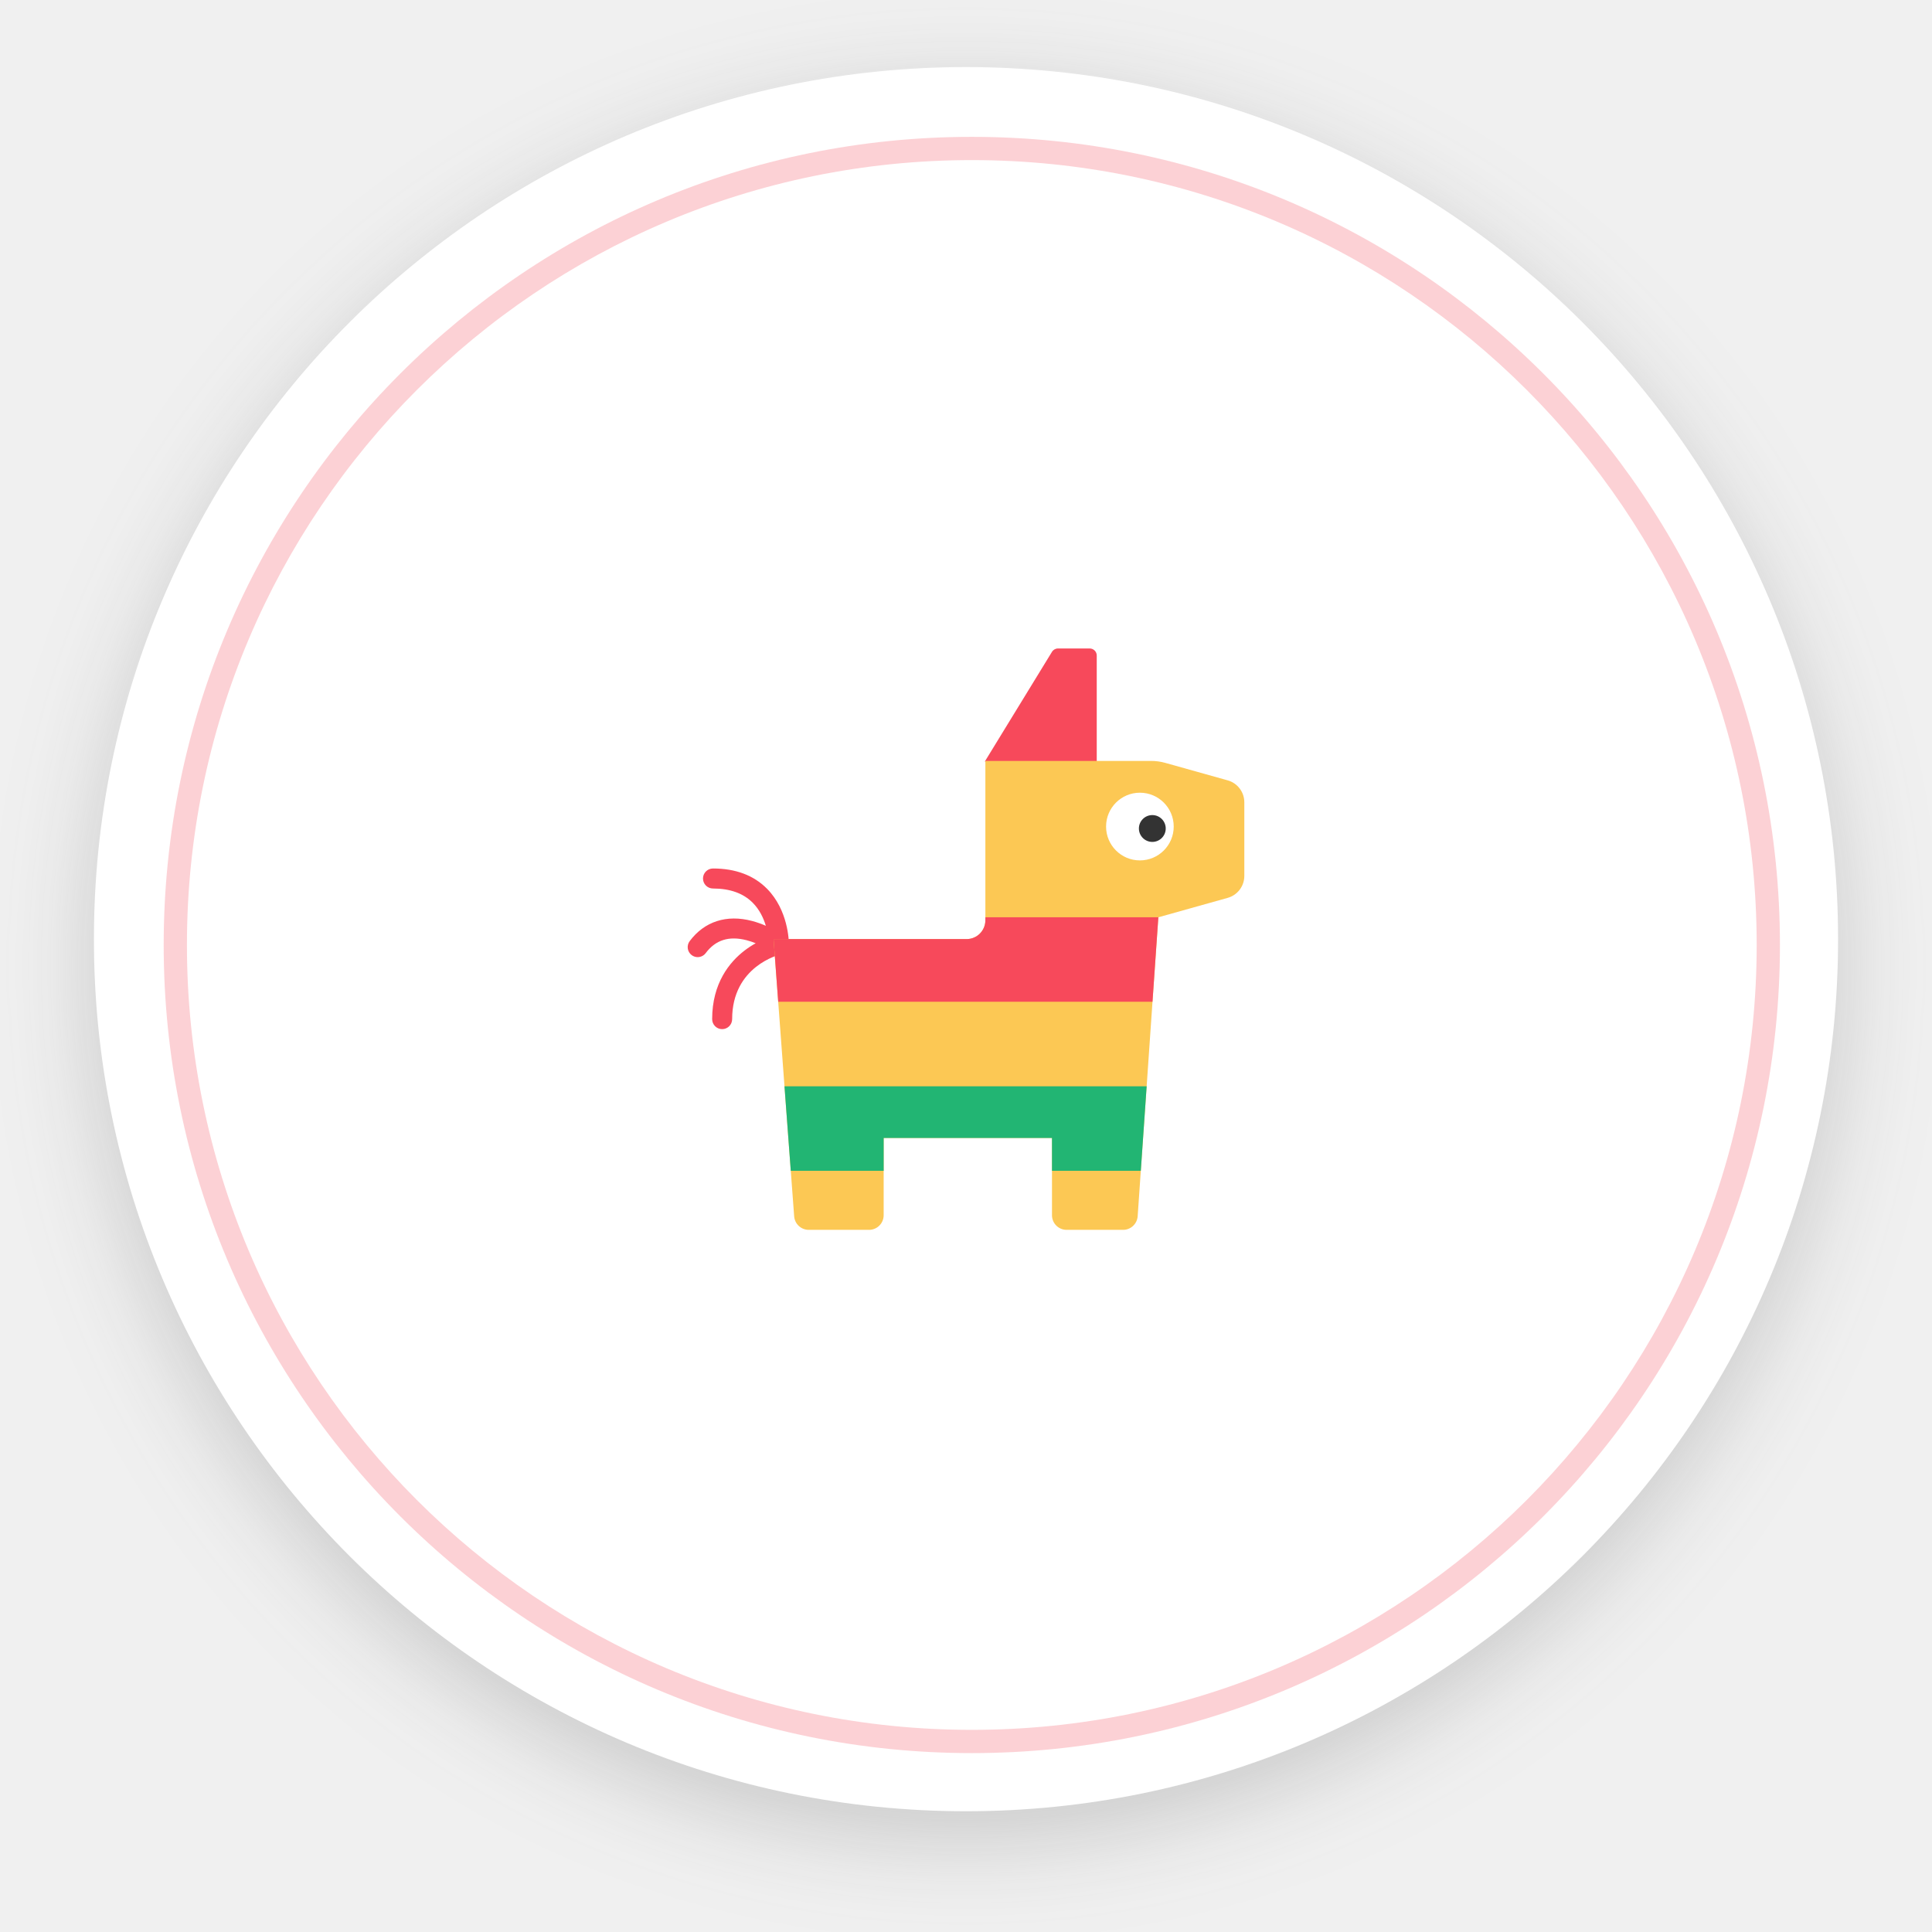
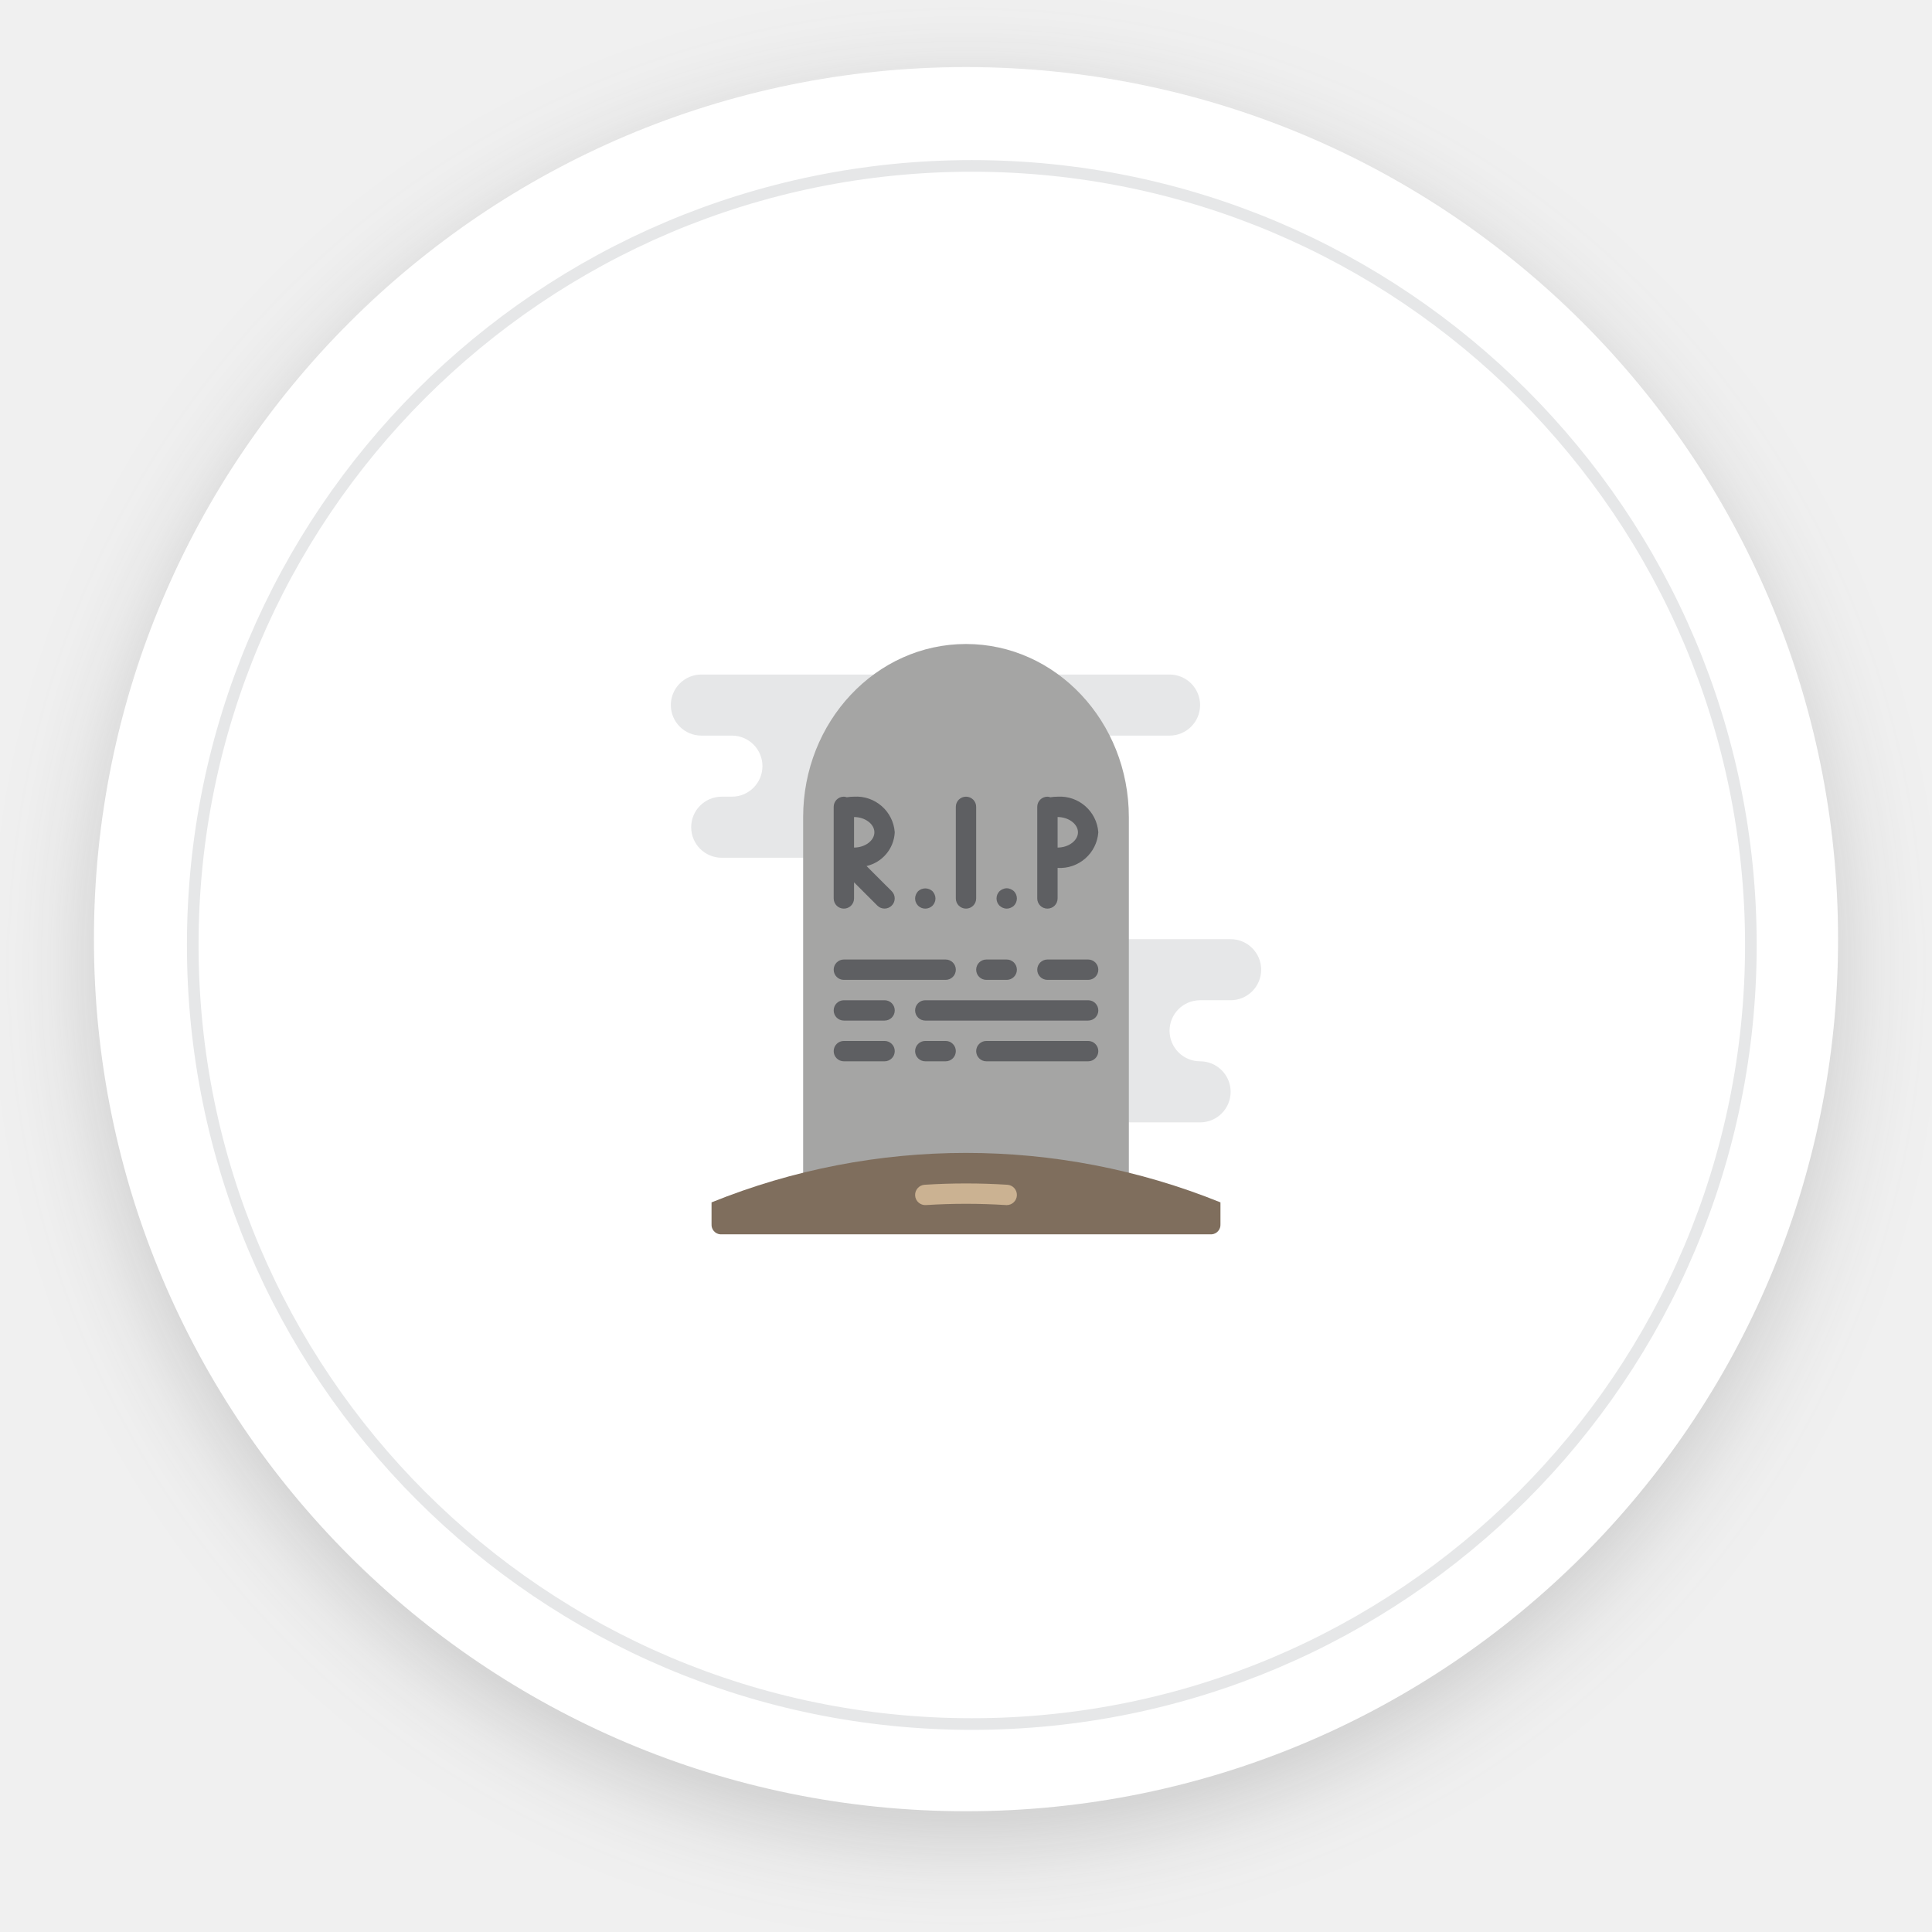
<svg xmlns="http://www.w3.org/2000/svg" xmlns:xlink="http://www.w3.org/1999/xlink" width="144px" height="144px" viewBox="0 0 144 144" version="1.1">
  <defs>
    <circle id="path-1" cx="65" cy="65" r="65" />
    <filter x="-8.8%" y="-7.3%" width="117.7%" height="117.7%" filterUnits="objectBoundingBox" id="filter-2">
      <feOffset dx="0" dy="2" in="SourceAlpha" result="shadowOffsetOuter1" />
      <feGaussianBlur stdDeviation="3.5" in="shadowOffsetOuter1" result="shadowBlurOuter1" />
      <feColorMatrix values="0 0 0 0 0.329   0 0 0 0 0.329   0 0 0 0 0.329  0 0 0 0.25 0" type="matrix" in="shadowBlurOuter1" />
    </filter>
  </defs>
  <g id="Page-1" stroke="none" stroke-width="1" fill="none" fill-rule="evenodd">
    <g id="Coin-Flipper" transform="translate(-163, -104)">
-       <g id="Group-6" transform="translate(170, 109)">
-         <g id="tails">
+       <g id="Group-5" transform="translate(20, 109)">
+         <g id="tails" transform="translate(150, 0)">
          <g id="Group-3">
            <g id="Group">
              <g id="Oval">
                <use fill="black" fill-opacity="1" filter="url(#filter-2)" xlink:href="#path-1" />
                <use fill="#FFFFFF" fill-rule="evenodd" xlink:href="#path-1" />
              </g>
-               <circle id="Oval-2" fill-opacity="0.25" fill="#F7495B" cx="65.433" cy="65.433" r="60.233" />
-               <circle id="Oval-2-Copy" fill="#FFFFFF" cx="65.433" cy="65.433" r="58.5" />
+               <g id="Group-4" transform="translate(43, 43)" fill-rule="nonzero">
+                 <g id="Group" transform="translate(0, 2.234375)" fill="#E6E7E8">
+                   <path d="M30.345,33.421 L39.448,33.421 C40.705,33.421 41.724,32.402 41.724,31.145 C41.724,29.888 40.705,28.869 39.448,28.869 C38.191,28.869 37.172,27.85 37.172,26.593 C37.172,25.336 38.191,24.317 39.448,24.317 L41.724,24.317 C42.981,24.317 44,23.298 44,22.041 C44,20.785 42.981,19.766 41.724,19.766 L30.345,19.766 L30.345,33.421 Z" id="Shape" />
+                   <path d="M32.712,4.593 L37.172,4.593 C38.429,4.593 39.448,3.574 39.448,2.317 C39.448,1.06 38.429,0.041 37.172,0.041 L2.276,0.041 C1.019,0.042 0,1.06 0,2.317 C0,3.574 1.019,4.593 2.276,4.593 L4.552,4.593 C5.809,4.593 6.828,5.612 6.828,6.869 C6.828,8.126 5.809,9.145 4.552,9.145 L3.793,9.145 C2.536,9.145 1.517,10.164 1.517,11.421 C1.517,12.678 2.536,13.697 3.793,13.697 L9.862,13.697 L32.712,4.593 Z" id="Shape" />
+                 </g>
+                 <path d="M9.862,39.448 L9.862,12.909 C9.862,5.779 15.296,0 22,0 C28.704,0 34.138,5.779 34.138,12.909 L34.138,40.207" id="Shape" fill="#A5A5A4" />
+                 <path d="M3.034,41.618 L3.034,43.241 C3.008,43.631 3.299,43.969 3.688,44 L40.312,44 C40.701,43.969 40.992,43.631 40.966,43.241 L40.966,41.618 C28.8,36.702 15.2,36.702 3.034,41.618 L3.034,41.618 Z" id="Shape" fill="#7F6E5D" />
+                 <path d="M25.035,41.821 C25.019,41.821 25.003,41.82 24.986,41.819 C22.997,41.693 21.003,41.693 19.014,41.819 C18.596,41.846 18.235,41.529 18.208,41.111 C18.182,40.692 18.499,40.332 18.917,40.305 C20.97,40.175 23.03,40.175 25.083,40.305 C25.492,40.331 25.806,40.677 25.793,41.086 C25.78,41.495 25.445,41.821 25.035,41.821 L25.035,41.821 Z" id="Shape" fill="#CBB292" />
+                 <g id="Group" transform="translate(12.11719, 11.34375)" fill="#5E5F62">
+                   <path d="M9.883,0.036 C9.464,0.036 9.124,0.375 9.124,0.794 L9.124,7.622 C9.124,8.041 9.464,8.38 9.883,8.38 C10.302,8.38 10.641,8.041 10.641,7.622 L10.641,0.794 C10.641,0.375 10.302,0.036 9.883,0.036 Z" id="Shape" />
+                   <path d="M16.71,0.036 C16.53,0.036 16.35,0.051 16.172,0.08 C16.101,0.054 16.027,0.039 15.952,0.036 C15.533,0.036 15.193,0.375 15.193,0.794 L15.193,7.622 C15.193,8.041 15.533,8.38 15.952,8.38 C16.371,8.38 16.71,8.041 16.71,7.622 L16.71,5.346 C18.278,5.442 19.632,4.258 19.745,2.691 C19.632,1.124 18.278,-0.06 16.71,0.036 L16.71,0.036 Z M16.71,3.829 L16.71,1.553 C17.533,1.553 18.228,2.074 18.228,2.691 C18.228,3.307 17.533,3.829 16.71,3.829 Z" id="Shape" />
+                   <path d="M4.572,2.691 C4.459,1.124 3.106,-0.06 1.538,0.035 C1.358,0.036 1.177,0.051 0.999,0.08 C0.929,0.054 0.854,0.039 0.779,0.035 C0.36,0.035 0.021,0.375 0.021,0.794 L0.021,7.622 C0.021,8.041 0.36,8.38 0.779,8.38 C1.198,8.38 1.538,8.041 1.538,7.622 L1.538,6.419 L3.278,8.158 C3.574,8.451 4.052,8.45 4.347,8.155 C4.642,7.86 4.643,7.382 4.35,7.085 L2.469,5.205 C3.654,4.932 4.513,3.905 4.572,2.691 Z M1.538,3.829 L1.538,1.553 C2.36,1.553 3.055,2.074 3.055,2.691 C3.055,3.307 2.36,3.829 1.538,3.829 Z" id="Shape" />
+                   <path d="M7.387,7.083 C7.083,6.802 6.614,6.802 6.31,7.083 C6.243,7.157 6.189,7.241 6.15,7.333 C6.111,7.424 6.091,7.523 6.09,7.622 C6.091,7.673 6.096,7.723 6.105,7.773 C6.113,7.821 6.128,7.867 6.15,7.91 C6.167,7.958 6.19,8.004 6.219,8.047 C6.249,8.084 6.279,8.122 6.31,8.16 C6.609,8.454 7.088,8.454 7.387,8.16 C7.417,8.122 7.448,8.084 7.478,8.047 C7.506,8.004 7.529,7.958 7.546,7.91 C7.568,7.867 7.583,7.821 7.592,7.773 C7.6,7.723 7.605,7.673 7.607,7.622 C7.606,7.522 7.585,7.424 7.546,7.333 C7.508,7.241 7.454,7.157 7.387,7.083 Z" id="Shape" />
+                   <path d="M13.206,6.924 C13.022,6.84 12.812,6.84 12.629,6.924 C12.537,6.962 12.452,7.016 12.379,7.083 C12.085,7.382 12.085,7.861 12.379,8.16 C12.452,8.227 12.537,8.281 12.629,8.32 C12.812,8.401 13.022,8.401 13.205,8.32 C13.298,8.283 13.383,8.229 13.456,8.16 C13.749,7.861 13.749,7.382 13.456,7.083 C13.383,7.014 13.298,6.96 13.206,6.924 L13.206,6.924 Z" id="Shape" />
+                   <path d="M8.366,13.691 L0.779,13.691 C0.36,13.691 0.021,13.351 0.021,12.932 C0.021,12.513 0.36,12.173 0.779,12.173 L8.366,12.173 C8.785,12.173 9.124,12.513 9.124,12.932 C9.124,13.351 8.785,13.691 8.366,13.691 Z" id="Shape" />
+                   <path d="M12.917,13.691 L11.4,13.691 C10.981,13.691 10.641,13.351 10.641,12.932 C10.641,12.513 10.981,12.173 11.4,12.173 L12.917,12.173 C13.336,12.173 13.676,12.513 13.676,12.932 C13.676,13.351 13.336,13.691 12.917,13.691 Z" id="Shape" />
+                   <path d="M18.986,13.691 L15.952,13.691 C15.533,13.691 15.193,13.351 15.193,12.932 C15.193,12.513 15.533,12.173 15.952,12.173 L18.986,12.173 C19.405,12.173 19.745,12.513 19.745,12.932 C19.745,13.351 19.405,13.691 18.986,13.691 Z" id="Shape" />
+                   <path d="M18.986,19.76 L11.4,19.76 C10.981,19.76 10.641,19.42 10.641,19.001 C10.641,18.582 10.981,18.242 11.4,18.242 L18.986,18.242 C19.405,18.242 19.745,18.582 19.745,19.001 C19.745,19.42 19.405,19.76 18.986,19.76 Z" id="Shape" />
+                   <path d="M8.366,19.76 L6.848,19.76 C6.429,19.76 6.09,19.42 6.09,19.001 C6.09,18.582 6.429,18.242 6.848,18.242 L8.366,18.242 C8.785,18.242 9.124,18.582 9.124,19.001 C9.124,19.42 8.785,19.76 8.366,19.76 Z" id="Shape" />
+                   <path d="M3.814,19.76 L0.779,19.76 C0.36,19.76 0.021,19.42 0.021,19.001 C0.021,18.582 0.36,18.242 0.779,18.242 L3.814,18.242 C4.233,18.242 4.572,18.582 4.572,19.001 C4.572,19.42 4.233,19.76 3.814,19.76 Z" id="Shape" />
+                   <path d="M3.814,16.725 L0.779,16.725 C0.36,16.725 0.021,16.386 0.021,15.967 C0.021,15.548 0.36,15.208 0.779,15.208 L3.814,15.208 C4.233,15.208 4.572,15.548 4.572,15.967 C4.572,16.386 4.233,16.725 3.814,16.725 Z" id="Shape" />
+                   <path d="M18.986,16.725 L6.848,16.725 C6.429,16.725 6.09,16.386 6.09,15.967 C6.09,15.548 6.429,15.208 6.848,15.208 L18.986,15.208 C19.405,15.208 19.745,15.548 19.745,15.967 C19.745,16.386 19.405,16.725 18.986,16.725 Z" id="Shape" />
+                 </g>
+               </g>
+               <circle id="Oval-2-Copy" stroke="#E6E7E8" stroke-width="0.867" cx="65.433" cy="65.433" r="58.067" />
            </g>
-           </g>
-           <g id="Group-4" transform="translate(44.2, 43.33333)" fill-rule="nonzero">
-             <g id="Group" fill="#F7495B">
-               <path d="M22.204,8.422 L27.208,0.251 C27.303,0.095 27.473,0 27.656,0 L30.019,0 C30.309,0 30.545,0.235 30.545,0.526 L30.545,11.568 L22.204,8.422 Z" id="Shape" />
-               <path d="M7.485,22.459 C7.486,22.458 7.486,22.457 7.487,22.455 C7.502,22.431 7.516,22.406 7.528,22.38 C7.531,22.372 7.535,22.365 7.538,22.358 C7.548,22.334 7.557,22.309 7.565,22.284 C7.566,22.28 7.568,22.276 7.569,22.271 C7.578,22.242 7.585,22.211 7.59,22.18 C7.591,22.175 7.591,22.169 7.592,22.163 C7.595,22.137 7.598,22.11 7.598,22.083 C7.599,22.079 7.599,22.075 7.599,22.071 C7.599,22.067 7.6,22.059 7.6,22.049 C7.6,22.048 7.6,22.048 7.6,22.048 C7.599,21.785 7.548,19.509 5.974,17.913 C4.982,16.908 3.626,16.399 1.942,16.399 C1.531,16.399 1.197,16.733 1.197,17.145 C1.197,17.557 1.531,17.891 1.942,17.891 C3.208,17.891 4.205,18.248 4.905,18.954 C5.418,19.47 5.712,20.107 5.881,20.67 C5.574,20.536 5.23,20.409 4.863,20.312 C2.962,19.808 1.308,20.341 0.205,21.812 C-0.042,22.141 0.025,22.609 0.354,22.856 C0.488,22.957 0.645,23.005 0.801,23.005 C1.027,23.005 1.251,22.902 1.398,22.707 C2.136,21.722 3.133,21.408 4.447,21.745 C4.686,21.807 4.913,21.886 5.124,21.971 C4.855,22.121 4.57,22.303 4.285,22.522 C3.188,23.367 1.88,24.939 1.88,27.627 C1.88,28.039 2.213,28.373 2.625,28.373 C3.036,28.373 3.37,28.039 3.37,27.627 C3.37,23.689 6.863,22.826 7.02,22.789 C7.042,22.784 7.063,22.778 7.085,22.771 C7.087,22.77 7.089,22.77 7.091,22.769 C7.121,22.759 7.15,22.747 7.179,22.733 C7.181,22.732 7.184,22.731 7.186,22.73 C7.189,22.728 7.193,22.726 7.196,22.724 C7.221,22.711 7.244,22.697 7.267,22.682 C7.271,22.68 7.275,22.677 7.279,22.674 C7.305,22.656 7.329,22.637 7.352,22.616 C7.356,22.613 7.36,22.609 7.364,22.606 C7.382,22.588 7.4,22.57 7.417,22.55 C7.422,22.544 7.427,22.538 7.432,22.532 C7.451,22.509 7.469,22.485 7.485,22.459 Z" id="Shape" />
-             </g>
-             <path d="M41.544,11.465 L41.544,16.953 C41.544,17.714 41.038,18.383 40.305,18.588 L35.136,20.036 L34.7,26.334 L34.265,32.634 L33.829,38.932 L33.595,42.317 C33.555,42.889 33.08,43.333 32.507,43.333 L28.299,43.333 C27.697,43.333 27.209,42.845 27.209,42.242 L27.209,36.483 L14.663,36.483 L14.663,42.242 C14.663,42.845 14.175,43.333 13.573,43.333 L9.079,43.333 C8.509,43.333 8.035,42.893 7.992,42.323 L7.74,38.932 L7.271,32.634 L6.803,26.334 L6.457,21.664 L20.844,21.664 C21.617,21.664 22.244,21.036 22.244,20.261 L22.244,8.382 L34.602,8.382 C34.956,8.382 35.308,8.43 35.649,8.526 L40.305,9.83 C41.038,10.035 41.544,10.703 41.544,11.465 Z" id="Shape" fill="#FCC854" />
-             <polygon id="Shape" fill="#22B573" points="34.265 32.634 33.829 38.932 27.209 38.932 27.209 36.483 14.663 36.483 14.663 38.932 7.74 38.932 7.271 32.634" />
-             <path d="M35.136,20.033 L34.7,26.331 L6.803,26.331 L6.457,21.66 L20.843,21.66 C21.617,21.66 22.244,21.032 22.244,20.258 L22.244,20.033 L35.136,20.033 L35.136,20.033 Z" id="Shape" fill="#F7495B" />
-             <ellipse id="Oval" fill="#FFFFFF" cx="33.761" cy="13.273" rx="2.521" ry="2.523" />
-             <ellipse id="Oval" fill="#333333" cx="34.687" cy="13.418" rx="1" ry="1" />
          </g>
        </g>
      </g>
    </g>
  </g>
</svg>
